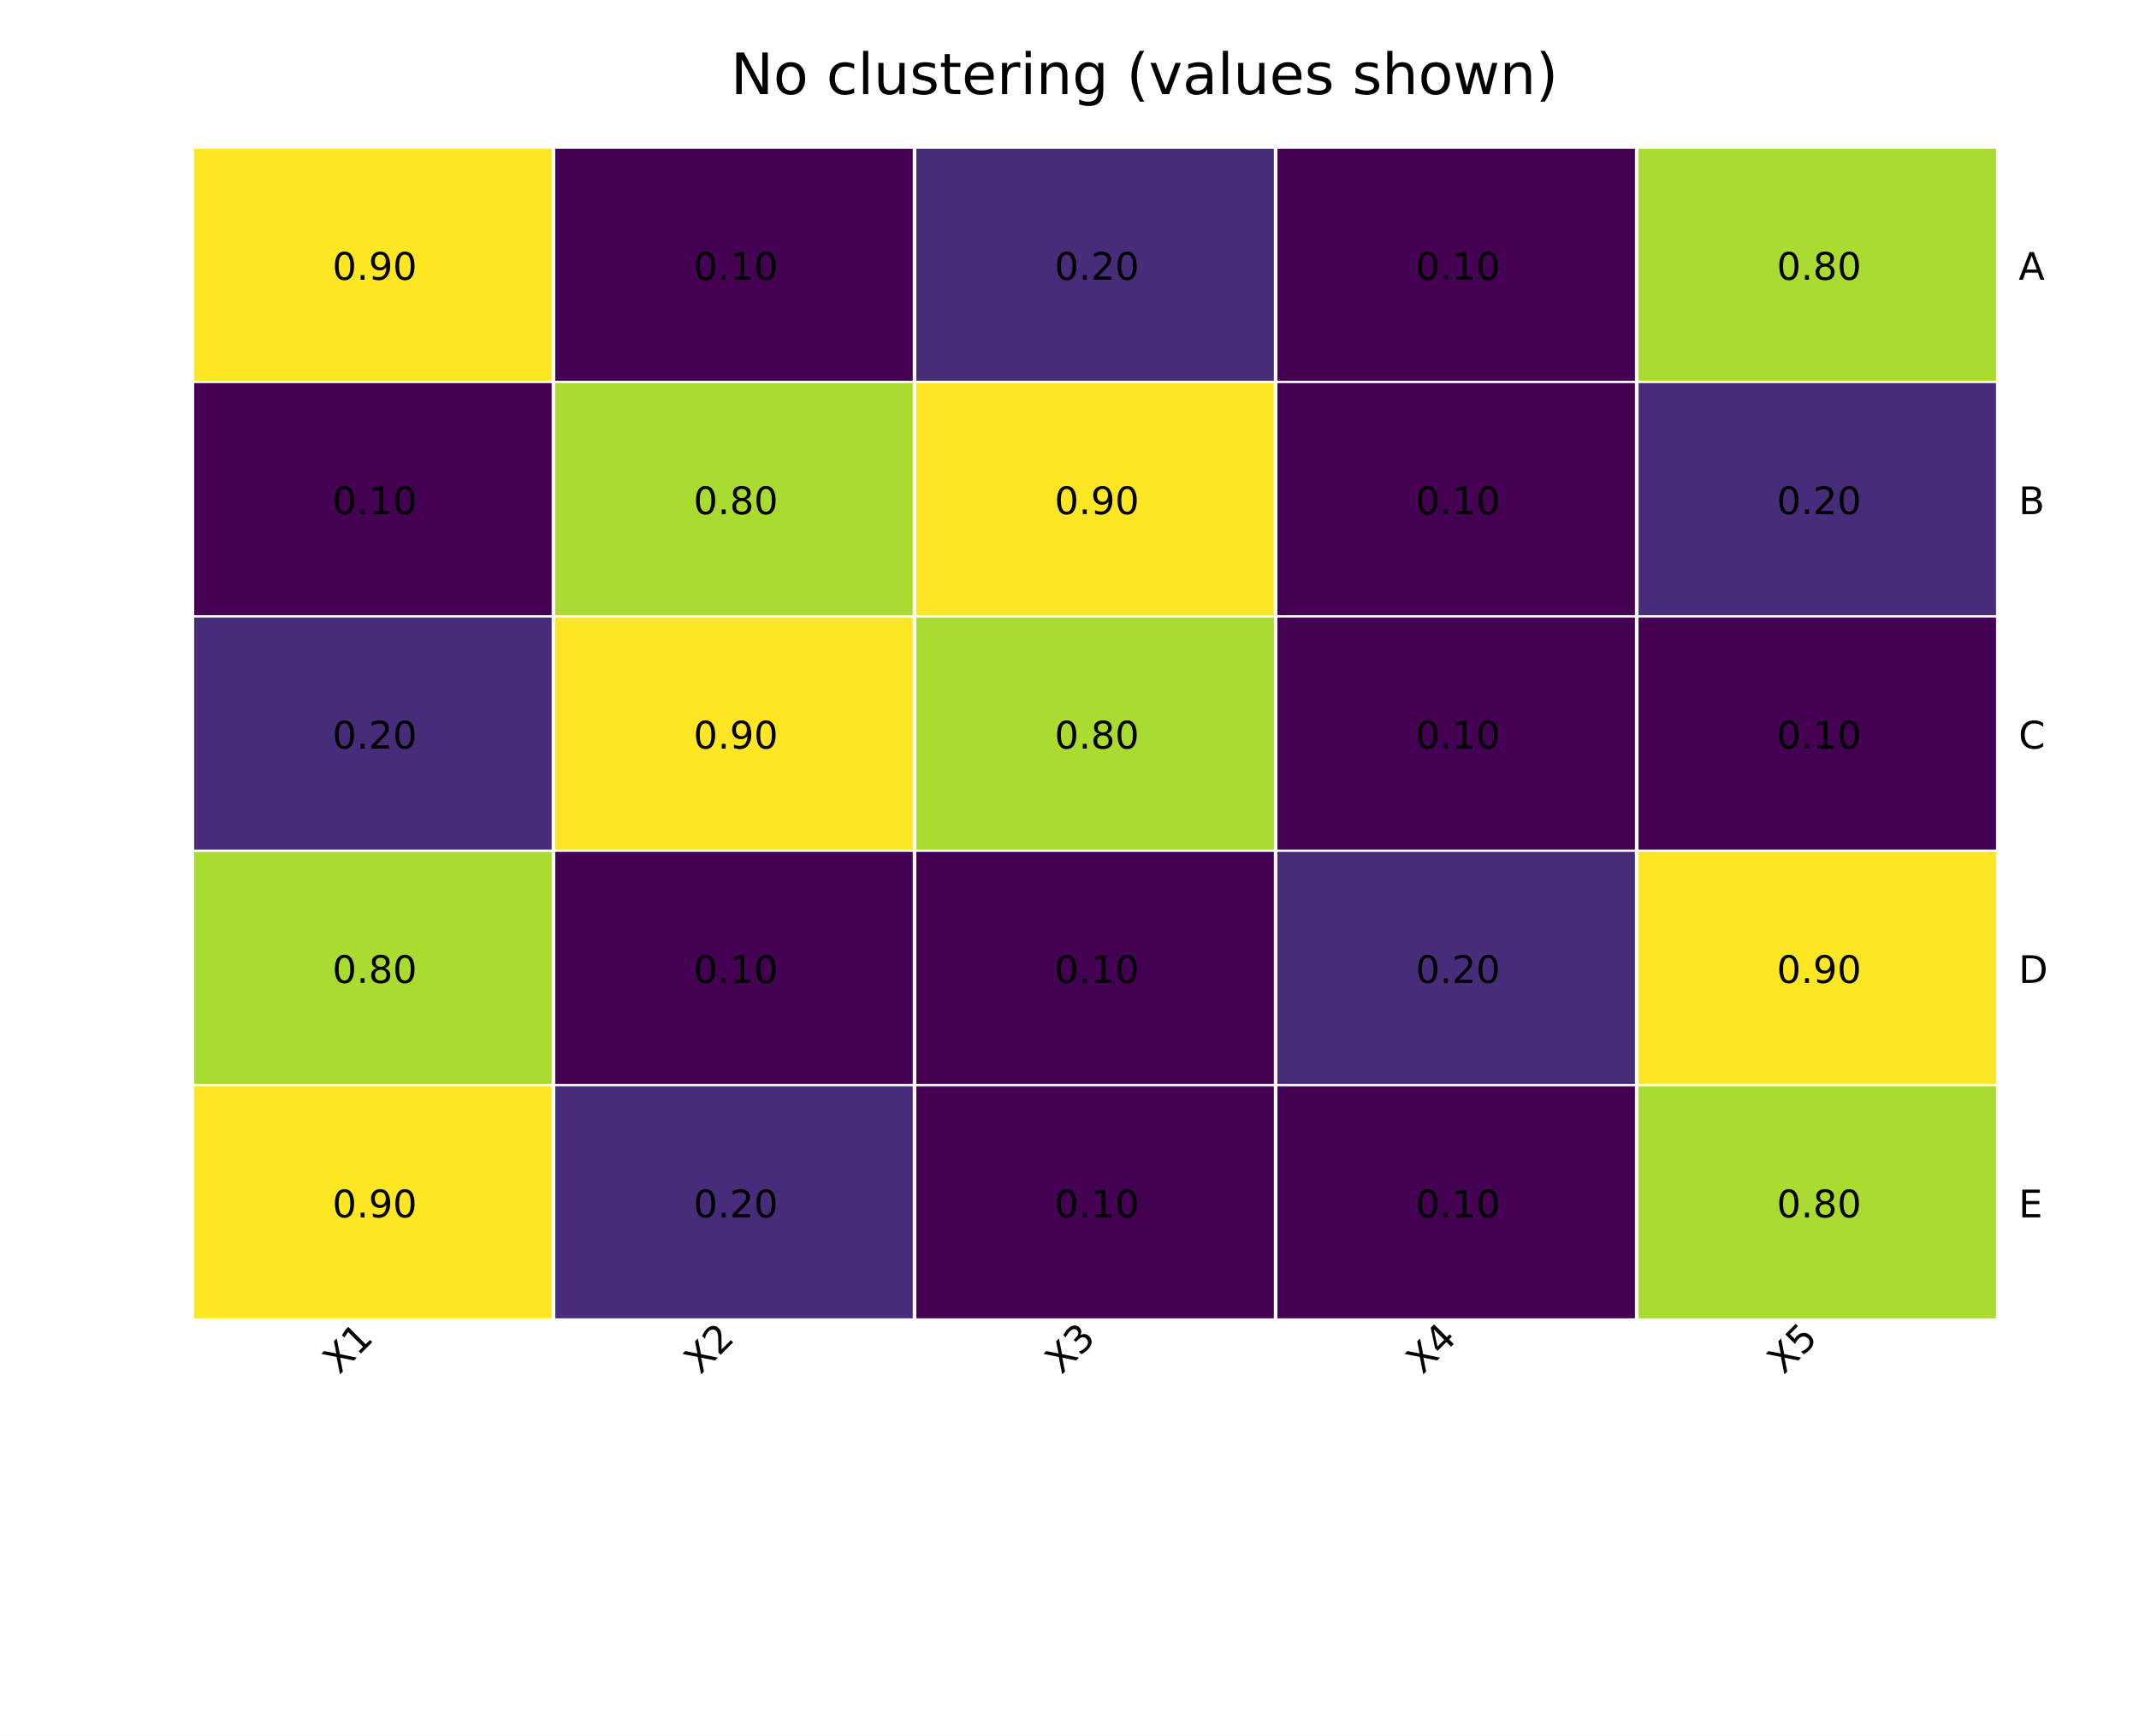
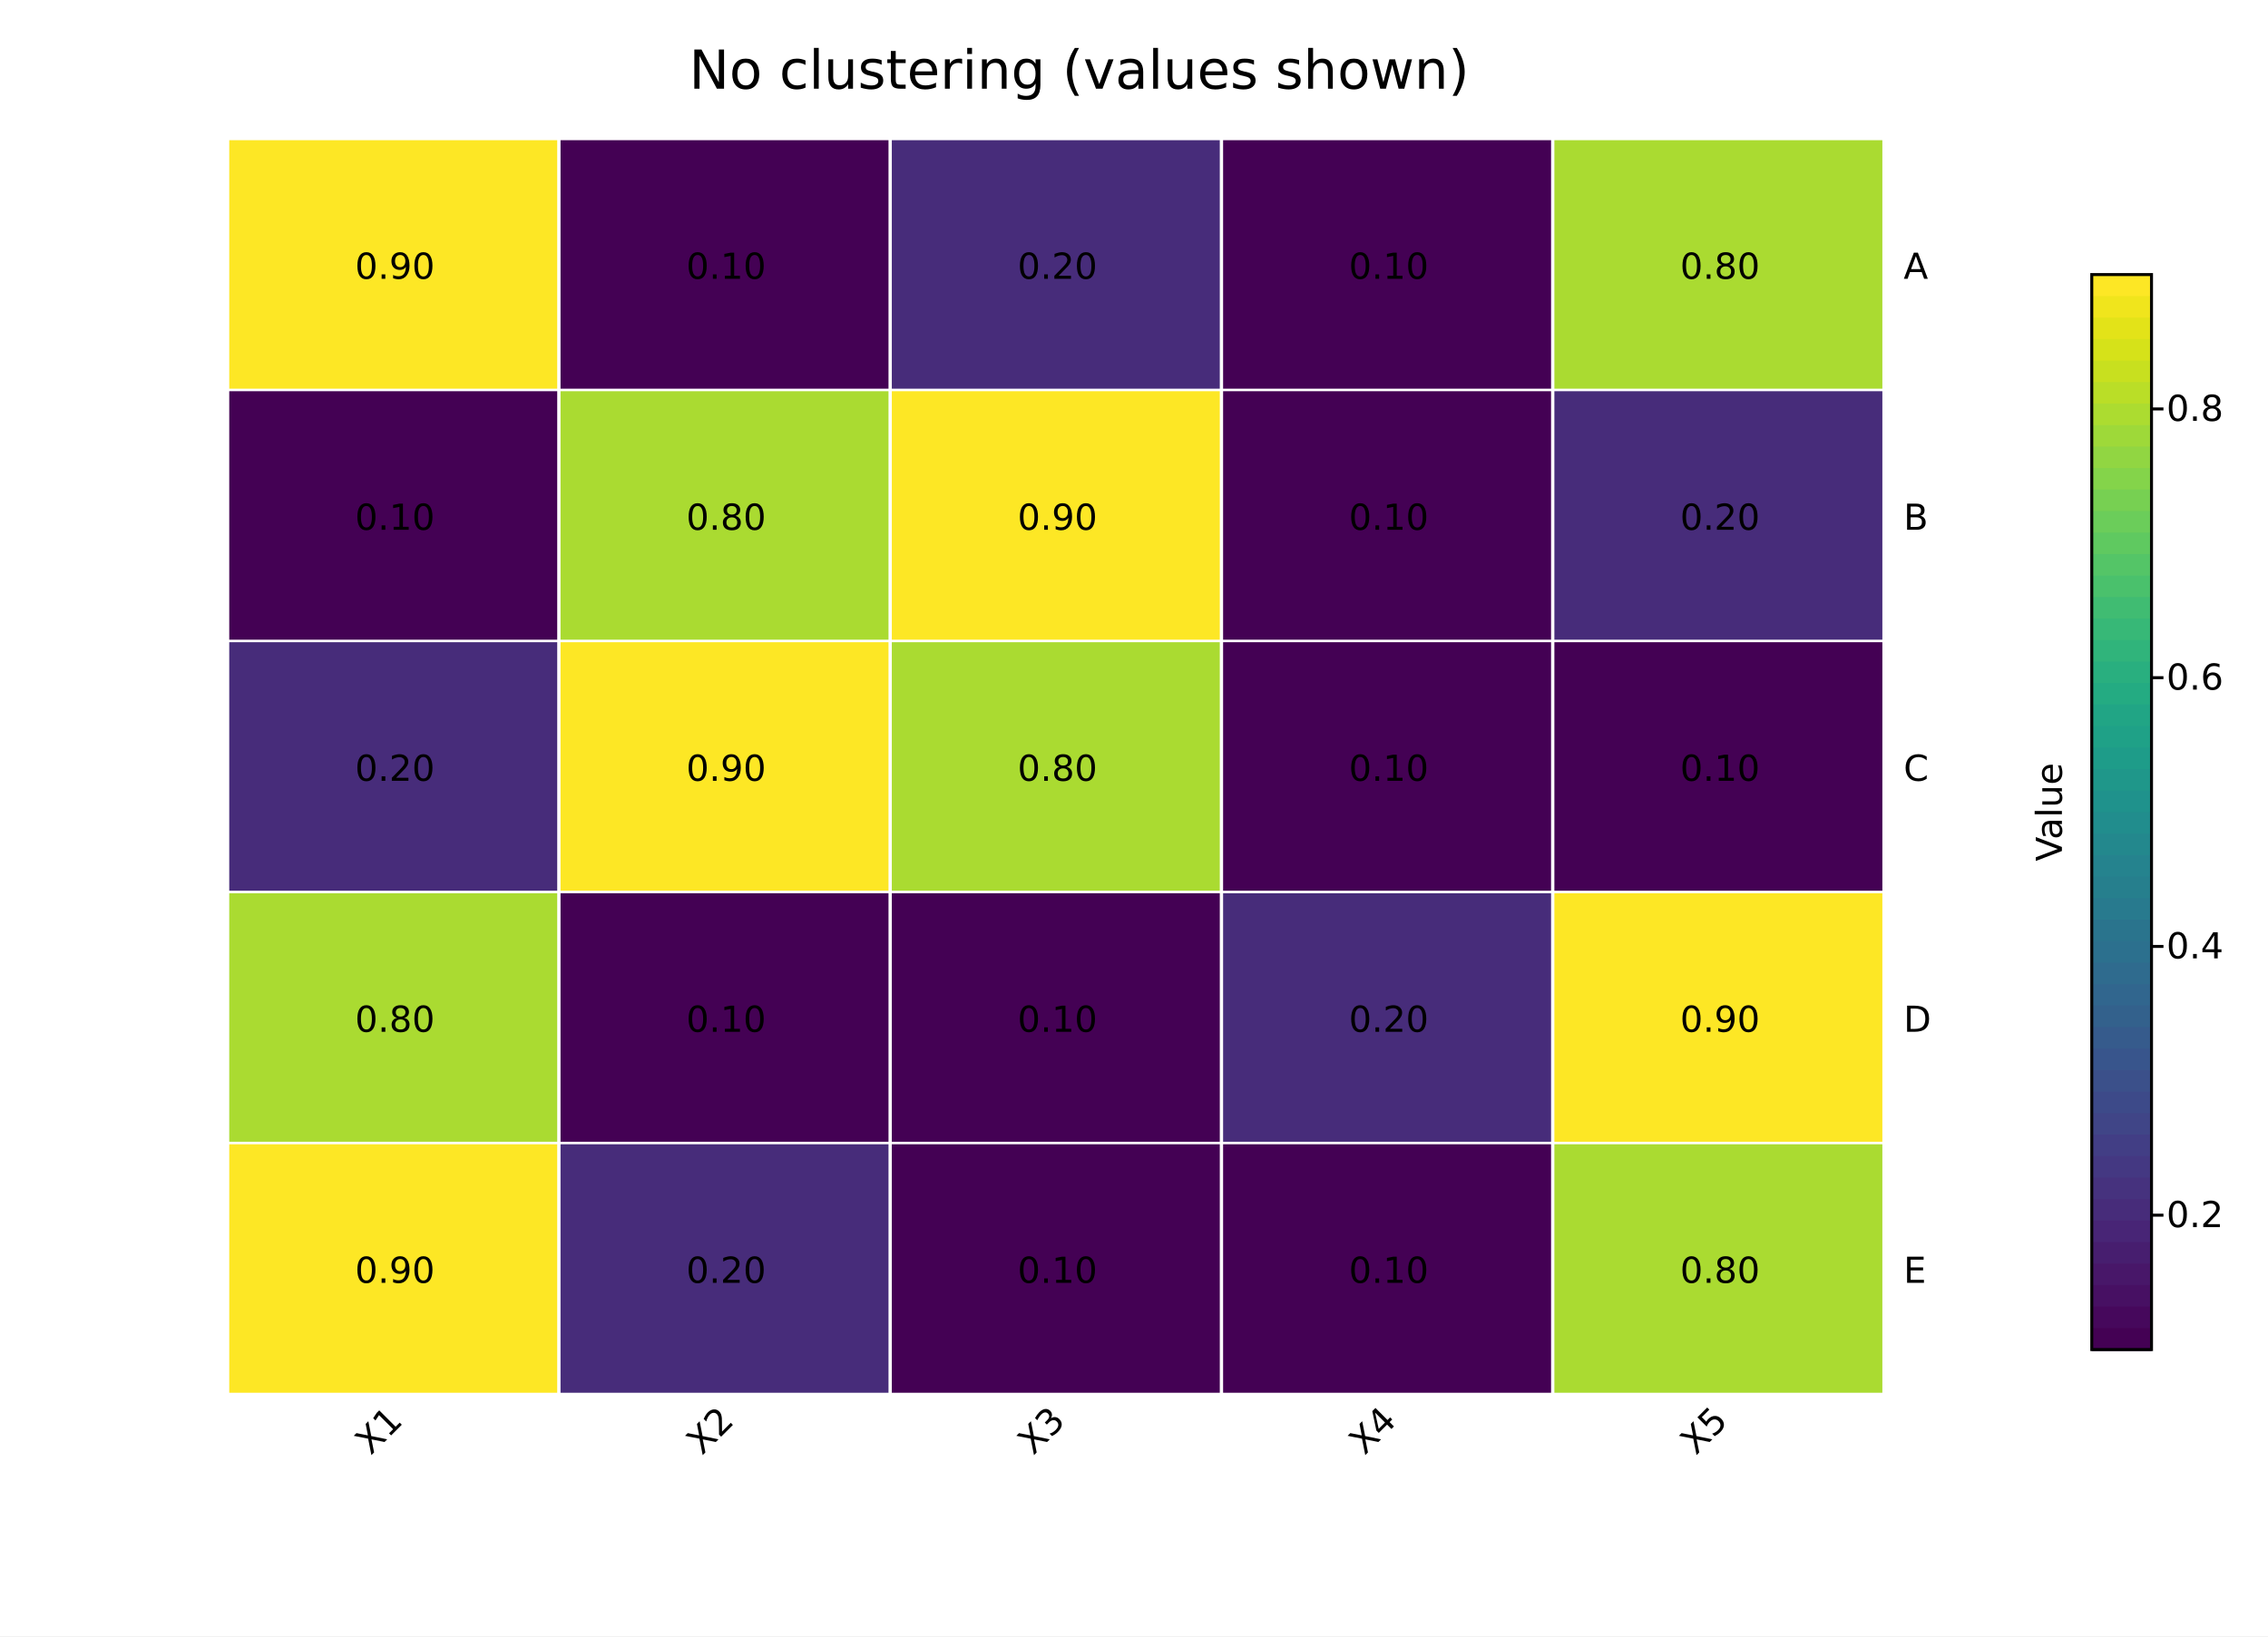
- <svg xmlns="http://www.w3.org/2000/svg" width="675.3" height="547.95" font-family="DejaVu Sans, Verdana, Liberation Sans, Arial, sans-serif" fill="black">
+ <svg xmlns="http://www.w3.org/2000/svg" width="759.3" height="547.95" font-family="DejaVu Sans, Verdana, Liberation Sans, Arial, sans-serif" fill="black">
  <rect width="100%" height="100%" fill="white" />
  <text x="361.3" y="29.71" font-size="18" text-anchor="middle">No clustering (values shown)</text>
-   <rect x="61.3" y="46.95" width="112.86" height="73.26" fill="#fde725" />
-   <rect x="175.3" y="46.95" width="112.86" height="73.26" fill="#440154" />
-   <rect x="289.3" y="46.95" width="112.86" height="73.26" fill="#472c7a" />
-   <rect x="403.3" y="46.95" width="112.86" height="73.26" fill="#440154" />
-   <rect x="517.3" y="46.95" width="112.86" height="73.26" fill="#aadb31" />
-   <rect x="61.3" y="120.95" width="112.86" height="73.26" fill="#440154" />
-   <rect x="175.3" y="120.95" width="112.86" height="73.26" fill="#aadb31" />
-   <rect x="289.3" y="120.95" width="112.86" height="73.26" fill="#fde725" />
-   <rect x="403.3" y="120.95" width="112.86" height="73.26" fill="#440154" />
-   <rect x="517.3" y="120.95" width="112.86" height="73.26" fill="#472c7a" />
-   <rect x="61.3" y="194.95" width="112.86" height="73.26" fill="#472c7a" />
-   <rect x="175.3" y="194.95" width="112.86" height="73.26" fill="#fde725" />
-   <rect x="289.3" y="194.95" width="112.86" height="73.26" fill="#aadb31" />
-   <rect x="403.3" y="194.95" width="112.86" height="73.26" fill="#440154" />
-   <rect x="517.3" y="194.95" width="112.86" height="73.26" fill="#440154" />
-   <rect x="61.3" y="268.95" width="112.86" height="73.26" fill="#aadb31" />
-   <rect x="175.3" y="268.95" width="112.86" height="73.26" fill="#440154" />
-   <rect x="289.3" y="268.95" width="112.86" height="73.26" fill="#440154" />
-   <rect x="403.3" y="268.95" width="112.86" height="73.26" fill="#472c7a" />
-   <rect x="517.3" y="268.95" width="112.86" height="73.26" fill="#fde725" />
-   <rect x="61.3" y="342.95" width="112.86" height="73.26" fill="#fde725" />
-   <rect x="175.3" y="342.95" width="112.86" height="73.26" fill="#472c7a" />
-   <rect x="289.3" y="342.95" width="112.86" height="73.26" fill="#440154" />
-   <rect x="403.3" y="342.95" width="112.86" height="73.26" fill="#440154" />
-   <rect x="517.3" y="342.95" width="112.86" height="73.26" fill="#aadb31" />
-   <text x="118.3" y="88.33" font-size="12" text-anchor="middle">0.90</text>
-   <text x="232.3" y="88.33" font-size="12" text-anchor="middle">0.10</text>
-   <text x="346.3" y="88.33" font-size="12" text-anchor="middle">0.20</text>
-   <text x="460.3" y="88.33" font-size="12" text-anchor="middle">0.10</text>
-   <text x="574.3" y="88.33" font-size="12" text-anchor="middle">0.80</text>
-   <text x="118.3" y="162.33" font-size="12" text-anchor="middle">0.10</text>
-   <text x="232.3" y="162.33" font-size="12" text-anchor="middle">0.80</text>
-   <text x="346.3" y="162.33" font-size="12" text-anchor="middle">0.90</text>
-   <text x="460.3" y="162.33" font-size="12" text-anchor="middle">0.10</text>
-   <text x="574.3" y="162.33" font-size="12" text-anchor="middle">0.20</text>
-   <text x="118.3" y="236.33" font-size="12" text-anchor="middle">0.20</text>
-   <text x="232.3" y="236.33" font-size="12" text-anchor="middle">0.90</text>
-   <text x="346.3" y="236.33" font-size="12" text-anchor="middle">0.80</text>
-   <text x="460.3" y="236.33" font-size="12" text-anchor="middle">0.10</text>
-   <text x="574.3" y="236.33" font-size="12" text-anchor="middle">0.10</text>
-   <text x="118.3" y="310.33" font-size="12" text-anchor="middle">0.80</text>
-   <text x="232.3" y="310.33" font-size="12" text-anchor="middle">0.10</text>
-   <text x="346.3" y="310.33" font-size="12" text-anchor="middle">0.10</text>
-   <text x="460.3" y="310.33" font-size="12" text-anchor="middle">0.20</text>
-   <text x="574.3" y="310.33" font-size="12" text-anchor="middle">0.90</text>
-   <text x="118.3" y="384.33" font-size="12" text-anchor="middle">0.90</text>
-   <text x="232.3" y="384.33" font-size="12" text-anchor="middle">0.20</text>
-   <text x="346.3" y="384.33" font-size="12" text-anchor="middle">0.10</text>
-   <text x="460.3" y="384.33" font-size="12" text-anchor="middle">0.10</text>
-   <text x="574.3" y="384.33" font-size="12" text-anchor="middle">0.80</text>
-   <text x="637.3" y="88.33" font-size="12" text-anchor="start">A</text>
-   <text x="637.3" y="162.33" font-size="12" text-anchor="start">B</text>
-   <text x="637.3" y="236.33" font-size="12" text-anchor="start">C</text>
-   <text x="637.3" y="310.33" font-size="12" text-anchor="start">D</text>
-   <text x="637.3" y="384.33" font-size="12" text-anchor="start">E</text>
-   <text x="118.3" y="422.95" font-size="12" text-anchor="end" transform="rotate(-45,118.3,422.95)">X1</text>
-   <text x="232.3" y="422.95" font-size="12" text-anchor="end" transform="rotate(-45,232.3,422.95)">X2</text>
-   <text x="346.3" y="422.95" font-size="12" text-anchor="end" transform="rotate(-45,346.3,422.95)">X3</text>
-   <text x="460.3" y="422.95" font-size="12" text-anchor="end" transform="rotate(-45,460.3,422.95)">X4</text>
-   <text x="574.3" y="422.95" font-size="12" text-anchor="end" transform="rotate(-45,574.3,422.95)">X5</text>
+   <path d="M76.75 46.95h109.8v83.22h-109.8zm221.82 84.06h109.8v83.22h-109.8zm-110.91 84.06h109.8v83.22h-109.8zm332.73 84.07h109.8v83.22h-109.8zm-443.64 84.06h109.8v83.22h-109.8z" fill="#fde725" />
+   <path d="M187.66 46.95h109.8v83.22h-109.8zm221.82 0h109.8v83.22h-109.8zm-332.73 84.06h109.8v83.22h-109.8zm332.73 0h109.8v83.22h-109.8zm0 84.06h109.8v83.22h-109.8zm110.91 0h109.8v83.22h-109.8zm-332.73 84.07h109.8v83.22h-109.8zm110.91 0h109.8v83.22h-109.8zm0 84.06h109.8v83.22h-109.8zm110.91 0h109.8v83.22h-109.8z" fill="#440154" />
+   <path d="M298.57 46.95h109.8v83.22h-109.8zm221.82 84.06h109.8v83.22h-109.8zm-443.64 84.06h109.8v83.22h-109.8zm332.73 84.07h109.8v83.22h-109.8zm-221.82 84.06h109.8v83.22h-109.8z" fill="#472c7a" />
+   <path d="M520.39 46.95h109.8v83.22h-109.8zm-332.73 84.06h109.8v83.22h-109.8zm110.91 84.06h109.8v83.22h-109.8zm-221.82 84.07h109.8v83.22h-109.8zm443.64 84.06h109.8v83.22h-109.8z" fill="#aadb31" />
+   <text x="132.21" y="93.36" font-size="12" text-anchor="middle">0.90</text>
+   <text x="243.11" y="93.36" font-size="12" text-anchor="middle">0.10</text>
+   <text x="354.02" y="93.36" font-size="12" text-anchor="middle">0.20</text>
+   <text x="464.93" y="93.36" font-size="12" text-anchor="middle">0.10</text>
+   <text x="575.84" y="93.36" font-size="12" text-anchor="middle">0.80</text>
+   <text x="132.21" y="177.42" font-size="12" text-anchor="middle">0.10</text>
+   <text x="243.11" y="177.42" font-size="12" text-anchor="middle">0.80</text>
+   <text x="354.02" y="177.42" font-size="12" text-anchor="middle">0.90</text>
+   <text x="464.93" y="177.42" font-size="12" text-anchor="middle">0.10</text>
+   <text x="575.84" y="177.42" font-size="12" text-anchor="middle">0.20</text>
+   <text x="132.21" y="261.48" font-size="12" text-anchor="middle">0.20</text>
+   <text x="243.11" y="261.48" font-size="12" text-anchor="middle">0.90</text>
+   <text x="354.02" y="261.48" font-size="12" text-anchor="middle">0.80</text>
+   <text x="464.93" y="261.48" font-size="12" text-anchor="middle">0.10</text>
+   <text x="575.84" y="261.48" font-size="12" text-anchor="middle">0.10</text>
+   <text x="132.21" y="345.54" font-size="12" text-anchor="middle">0.80</text>
+   <text x="243.11" y="345.54" font-size="12" text-anchor="middle">0.10</text>
+   <text x="354.02" y="345.54" font-size="12" text-anchor="middle">0.10</text>
+   <text x="464.93" y="345.54" font-size="12" text-anchor="middle">0.20</text>
+   <text x="575.84" y="345.54" font-size="12" text-anchor="middle">0.90</text>
+   <text x="132.21" y="429.6" font-size="12" text-anchor="middle">0.90</text>
+   <text x="243.11" y="429.6" font-size="12" text-anchor="middle">0.20</text>
+   <text x="354.02" y="429.6" font-size="12" text-anchor="middle">0.10</text>
+   <text x="464.93" y="429.6" font-size="12" text-anchor="middle">0.10</text>
+   <text x="575.84" y="429.6" font-size="12" text-anchor="middle">0.80</text>
+   <text x="637.3" y="93.36" font-size="12" text-anchor="start">A</text>
+   <text x="637.3" y="177.42" font-size="12" text-anchor="start">B</text>
+   <text x="637.3" y="261.48" font-size="12" text-anchor="start">C</text>
+   <text x="637.3" y="345.54" font-size="12" text-anchor="start">D</text>
+   <text x="637.3" y="429.6" font-size="12" text-anchor="start">E</text>
+   <text x="135.3" y="476.35" font-size="12" text-anchor="end" transform="rotate(-45,135.3,476.35)">X1</text>
+   <text x="246.21" y="476.35" font-size="12" text-anchor="end" transform="rotate(-45,246.21,476.35)">X2</text>
+   <text x="357.12" y="476.35" font-size="12" text-anchor="end" transform="rotate(-45,357.12,476.35)">X3</text>
+   <text x="468.03" y="476.35" font-size="12" text-anchor="end" transform="rotate(-45,468.03,476.35)">X4</text>
+   <text x="578.94" y="476.35" font-size="12" text-anchor="end" transform="rotate(-45,578.94,476.35)">X5</text>
+   <rect x="700.3" y="91.95" width="20" height="7.7" fill="#fde725" />
+   <rect x="700.3" y="99.15" width="20" height="7.7" fill="#f0e51c" />
+   <rect x="700.3" y="106.35" width="20" height="7.7" fill="#e3e318" />
+   <rect x="700.3" y="113.55" width="20" height="7.7" fill="#d6e219" />
+   <rect x="700.3" y="120.75" width="20" height="7.7" fill="#c8e01f" />
+   <rect x="700.3" y="127.95" width="20" height="7.7" fill="#bade27" />
+   <rect x="700.3" y="135.15" width="20" height="7.7" fill="#acdc30" />
+   <rect x="700.3" y="142.35" width="20" height="7.7" fill="#9ed939" />
+   <rect x="700.3" y="149.55" width="20" height="7.7" fill="#91d642" />
+   <rect x="700.3" y="156.75" width="20" height="7.7" fill="#84d44a" />
+   <rect x="700.3" y="163.95" width="20" height="7.7" fill="#77d052" />
+   <rect x="700.3" y="171.15" width="20" height="7.7" fill="#6bcd5a" />
+   <rect x="700.3" y="178.35" width="20" height="7.7" fill="#5fc960" />
+   <rect x="700.3" y="185.55" width="20" height="7.7" fill="#54c567" />
+   <rect x="700.3" y="192.75" width="20" height="7.7" fill="#4ac16c" />
+   <rect x="700.3" y="199.95" width="20" height="7.7" fill="#40bc72" />
+   <rect x="700.3" y="207.15" width="20" height="7.7" fill="#37b877" />
+   <rect x="700.3" y="214.35" width="20" height="7.7" fill="#30b47b" />
+   <rect x="700.3" y="221.55" width="20" height="7.7" fill="#29af7f" />
+   <rect x="700.3" y="228.75" width="20" height="7.7" fill="#24ab82" />
+   <rect x="700.3" y="235.95" width="20" height="7.7" fill="#21a585" />
+   <rect x="700.3" y="243.15" width="20" height="7.7" fill="#1fa187" />
+   <rect x="700.3" y="250.35" width="20" height="7.7" fill="#1e9c89" />
+   <rect x="700.3" y="257.55" width="20" height="7.7" fill="#1f978a" />
+   <rect x="700.3" y="264.75" width="20" height="7.7" fill="#1f928c" />
+   <rect x="700.3" y="271.95" width="20" height="7.7" fill="#218d8d" />
+   <rect x="700.3" y="279.15" width="20" height="7.7" fill="#23888d" />
+   <rect x="700.3" y="286.35" width="20" height="7.7" fill="#25838e" />
+   <rect x="700.3" y="293.55" width="20" height="7.7" fill="#267f8d" />
+   <rect x="700.3" y="300.75" width="20" height="7.7" fill="#287a8e" />
+   <rect x="700.3" y="307.95" width="20" height="7.7" fill="#2a748d" />
+   <rect x="700.3" y="315.15" width="20" height="7.7" fill="#2c708e" />
+   <rect x="700.3" y="322.35" width="20" height="7.7" fill="#2f6b8e" />
+   <rect x="700.3" y="329.55" width="20" height="7.7" fill="#31668e" />
+   <rect x="700.3" y="336.75" width="20" height="7.7" fill="#33618c" />
+   <rect x="700.3" y="343.95" width="20" height="7.7" fill="#365b8c" />
+   <rect x="700.3" y="351.15" width="20" height="7.7" fill="#38558c" />
+   <rect x="700.3" y="358.35" width="20" height="7.7" fill="#3b508a" />
+   <rect x="700.3" y="365.55" width="20" height="7.7" fill="#3d4a89" />
+   <rect x="700.3" y="372.75" width="20" height="7.7" fill="#404587" />
+   <rect x="700.3" y="379.95" width="20" height="7.7" fill="#423e85" />
+   <rect x="700.3" y="387.15" width="20" height="7.7" fill="#443882" />
+   <rect x="700.3" y="394.35" width="20" height="7.7" fill="#46327e" />
+   <rect x="700.3" y="401.55" width="20" height="7.7" fill="#472c7a" />
+   <rect x="700.3" y="408.75" width="20" height="7.7" fill="#482576" />
+   <rect x="700.3" y="415.95" width="20" height="7.7" fill="#471e6f" />
+   <rect x="700.3" y="423.15" width="20" height="7.7" fill="#481769" />
+   <rect x="700.3" y="430.35" width="20" height="7.7" fill="#471063" />
+   <rect x="700.3" y="437.55" width="20" height="7.7" fill="#46085c" />
+   <rect x="700.3" y="444.75" width="20" height="7.7" fill="#440154" />
+   <rect x="700.3" y="91.95" width="20" height="360" fill="none" stroke="#000000" stroke-width="1" />
+   <line x1="720.3" y1="406.95" x2="724.3" y2="406.95" stroke="#000000" stroke-width="1" />
+   <text x="725.3" y="410.95" font-size="12" text-anchor="start">0.2</text>
+   <line x1="720.3" y1="316.95" x2="724.3" y2="316.95" stroke="#000000" stroke-width="1" />
+   <text x="725.3" y="320.95" font-size="12" text-anchor="start">0.4</text>
+   <line x1="720.3" y1="226.95" x2="724.3" y2="226.95" stroke="#000000" stroke-width="1" />
+   <text x="725.3" y="230.95" font-size="12" text-anchor="start">0.6</text>
+   <line x1="720.3" y1="136.95" x2="724.3" y2="136.95" stroke="#000000" stroke-width="1" />
+   <text x="725.3" y="140.95" font-size="12" text-anchor="start">0.8</text>
+   <text x="690.3" y="271.95" font-size="12" text-anchor="middle" transform="rotate(-90,690.3,271.95)">Value</text>
</svg>
